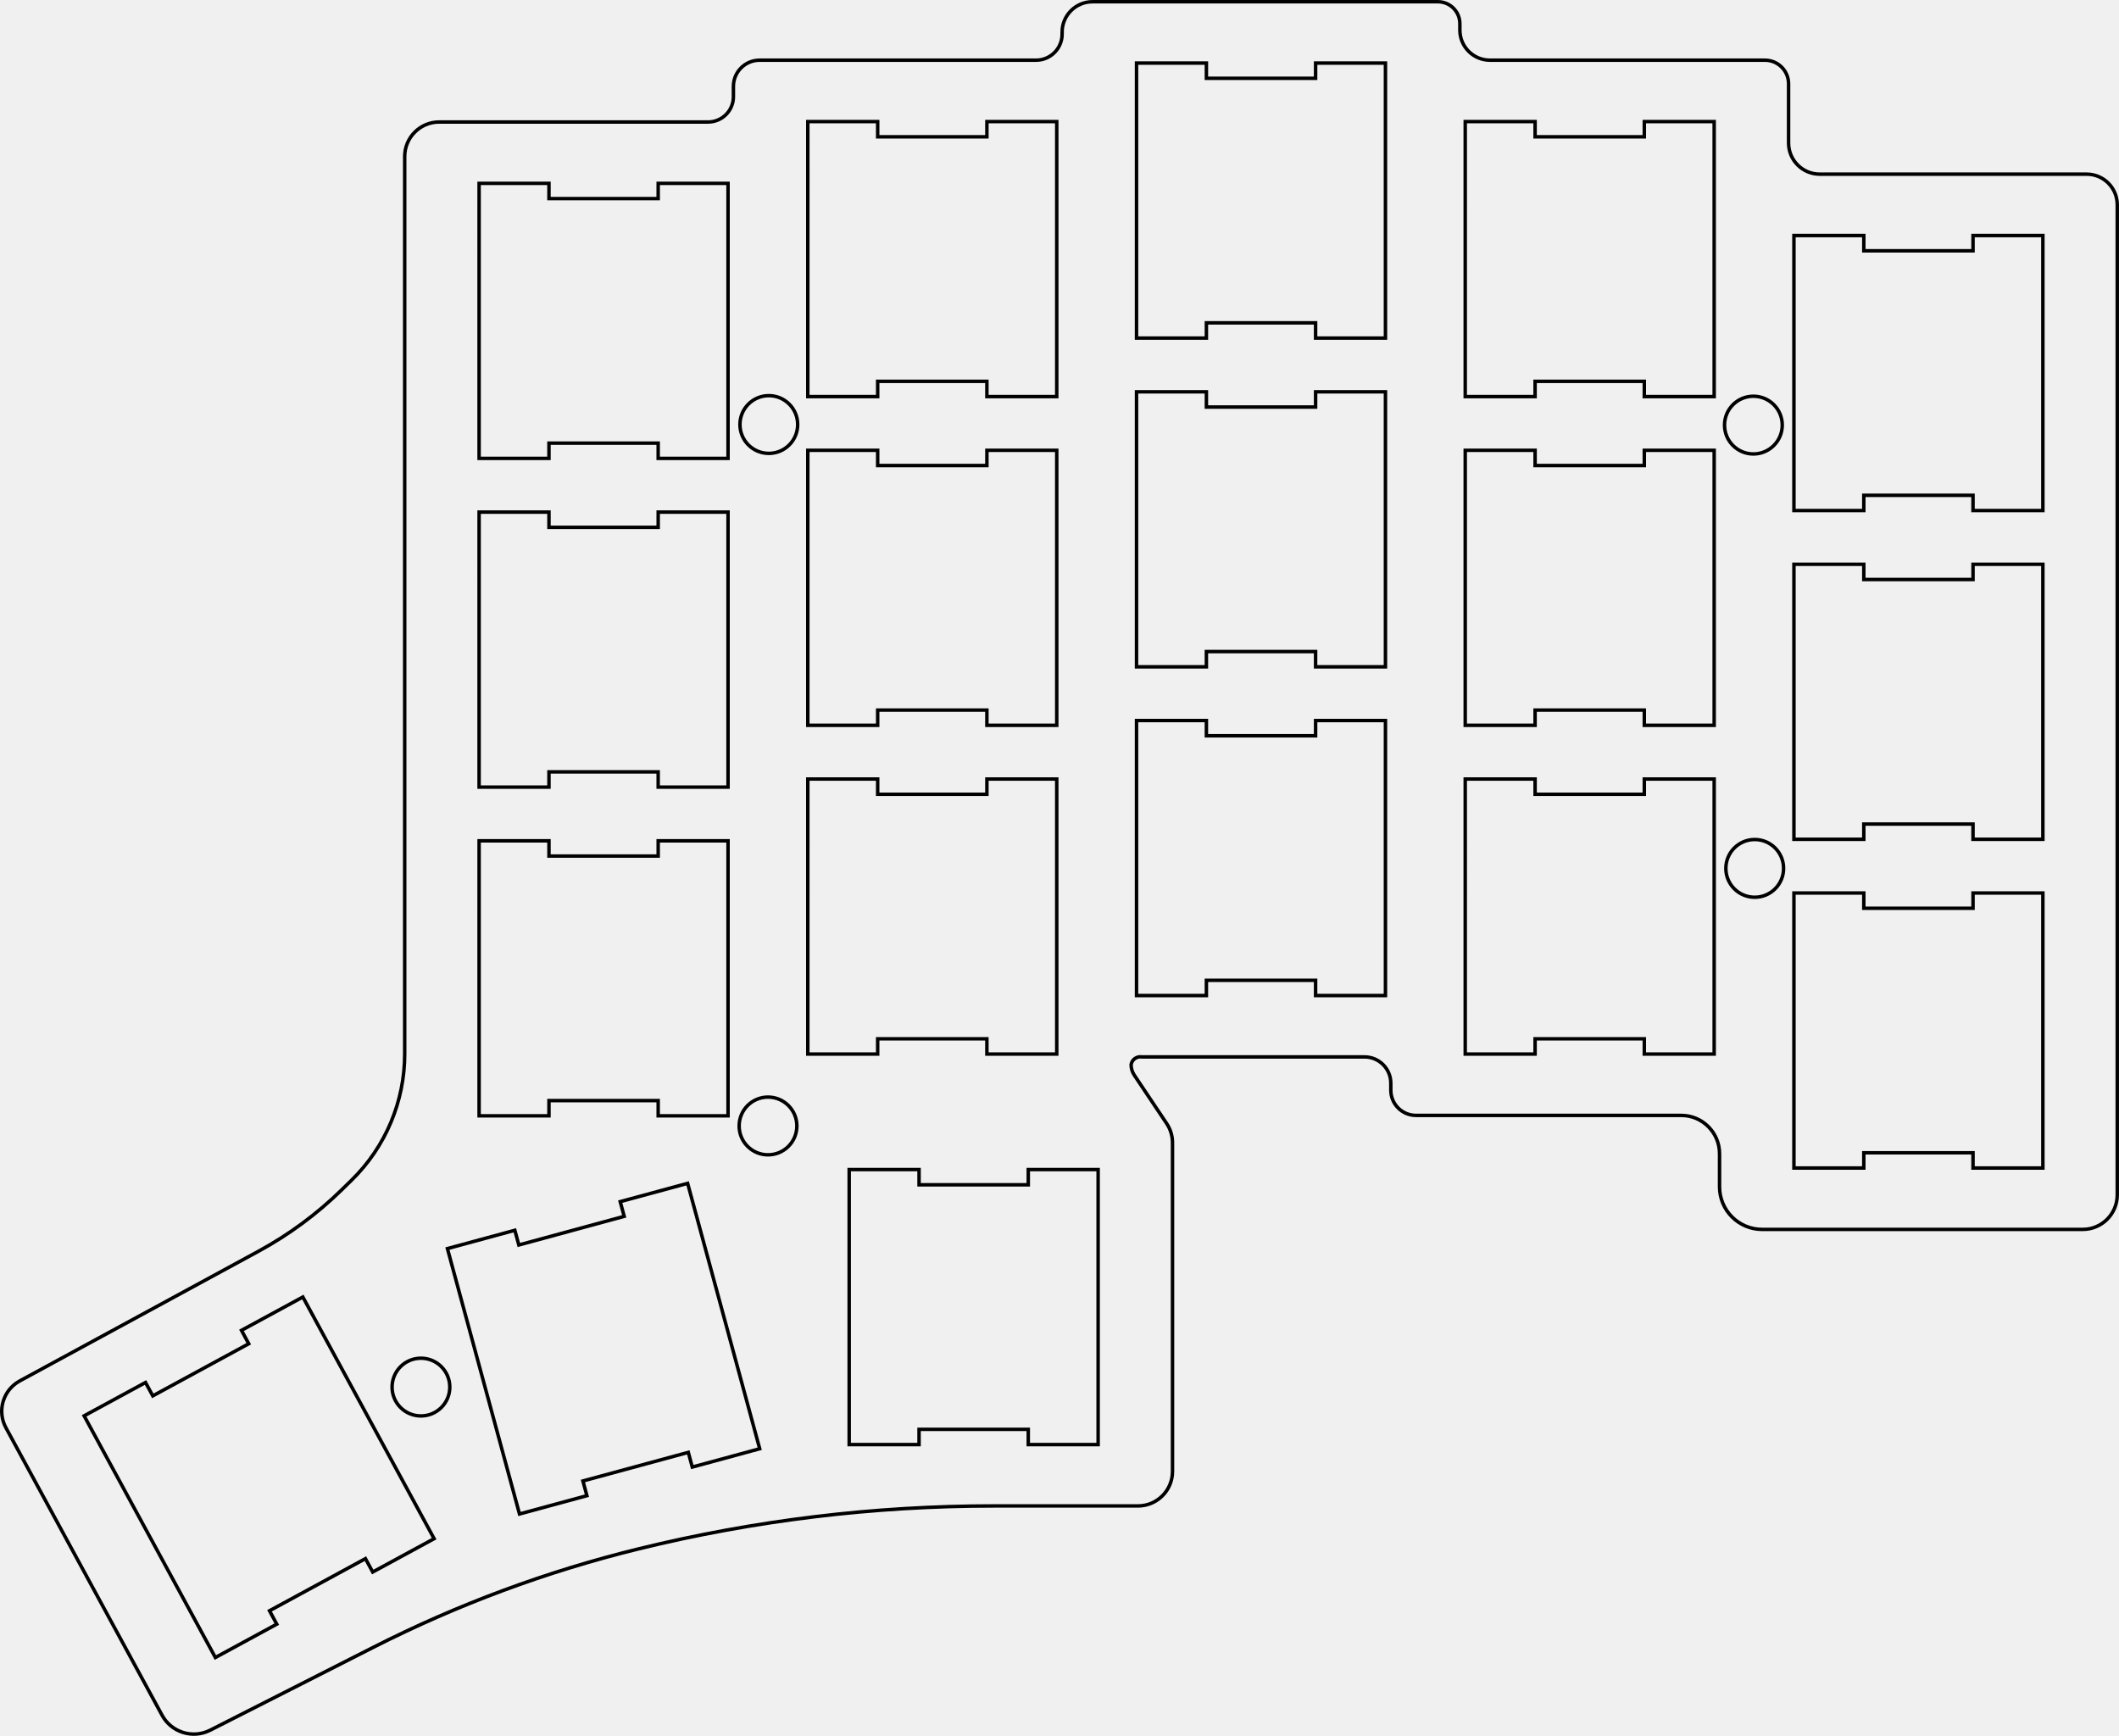
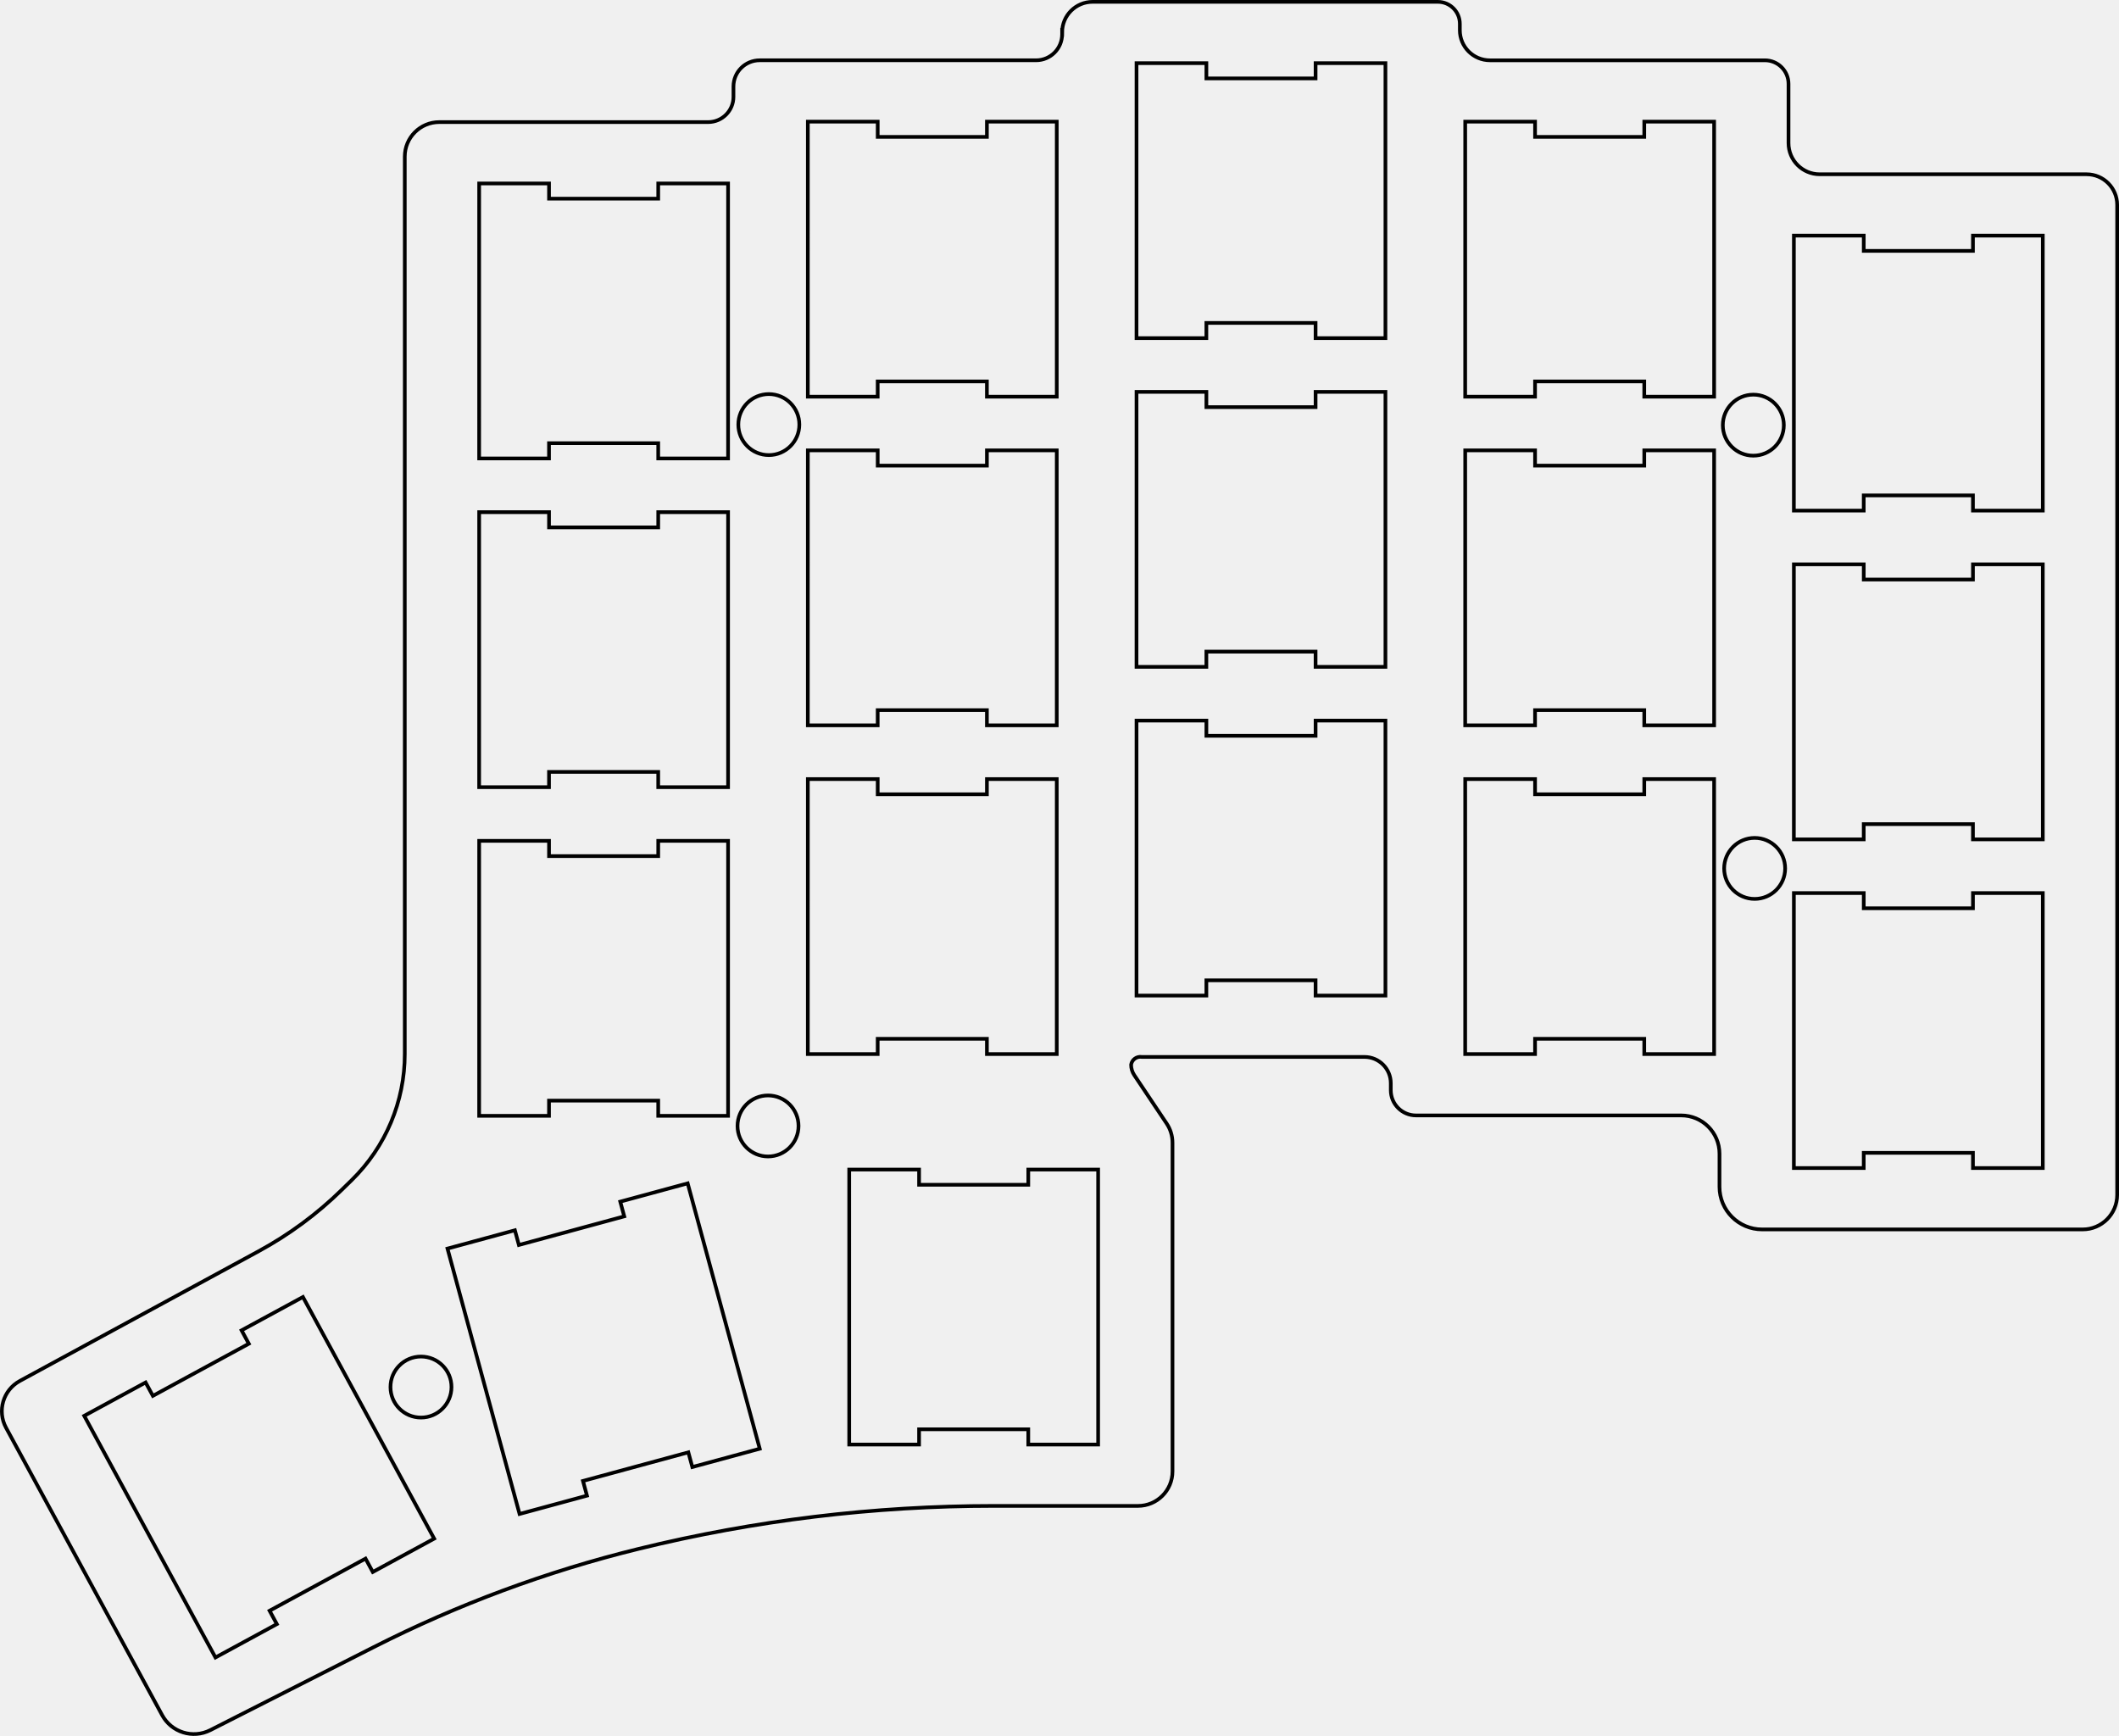
- <svg xmlns="http://www.w3.org/2000/svg" width="122.804mm" height="100.594mm" viewBox="0 0 122.804 100.594" version="1.1" id="svg40104">
-   <defs id="defs40101" />
-   <g id="layer1" transform="translate(-43.83628,-98.20317)">
-     <path id="circle40033" style="fill:#ffffff;fill-opacity:0;stroke:#000000;stroke-width:0.201" d="m 69.904,178.584 a 1.673,1.673 0 0 1 -1.673,1.673 1.673,1.673 0 0 1 -1.673,-1.673 1.673,1.673 0 0 1 1.673,-1.673 1.673,1.673 0 0 1 1.673,1.673 z m 20.114,-15.132 a 1.673,1.673 0 0 1 -1.673,1.673 1.673,1.673 0 0 1 -1.673,-1.673 1.673,1.673 0 0 1 1.673,-1.673 1.673,1.673 0 0 1 1.673,1.673 z m 57.184,-14.926 a 1.673,1.673 0 0 1 -1.673,1.673 1.673,1.673 0 0 1 -1.673,-1.673 1.673,1.673 0 0 1 1.673,-1.673 1.673,1.673 0 0 1 1.673,1.673 z m -0.077,-25.689 a 1.673,1.673 0 0 1 -1.673,1.673 1.673,1.673 0 0 1 -1.673,-1.673 1.673,1.673 0 0 1 1.673,-1.673 1.673,1.673 0 0 1 1.673,1.673 z m -57.06,-0.033 a 1.673,1.673 0 0 1 -1.673,1.673 1.673,1.673 0 0 1 -1.673,-1.673 1.673,1.673 0 0 1 1.673,-1.673 1.673,1.673 0 0 1 1.673,1.673 z m 15.325,-22.737 v 0.114 a 1.51,1.51 0 0 1 -1.51,1.51 H 87.86 a 1.52,1.52 0 0 0 -1.52,1.52 v 0.596 a 1.466,1.466 0 0 1 -1.466,1.466 H 69.29 a 2,2 0 0 0 -2,2 v 52.006 a 10.229,10.229 0 0 1 -3.075,7.311 l -0.579,0.566 a 21.658,21.658 0 0 1 -4.809,3.551 l -13.845,7.521 a 2,2 0 0 0 -0.803,2.712 l 9.049,16.659 a 2.095,2.095 0 0 0 2.79,0.868 l 9.46,-4.805 a 71.619,71.619 0 0 1 15.348,-5.697 v 0 a 86.368,86.368 0 0 1 20.603,-2.493 h 8.358 a 2,2 0 0 0 2,-2 v -19.048 a 2.002,2.002 0 0 0 -0.338,-1.113 l -1.876,-2.803 a 1.093,1.093 0 0 1 -0.185,-0.608 0.542,0.542 0 0 1 0.622,-0.449 h 12.905 a 1.524,1.524 0 0 1 1.524,1.524 v 0.403 a 1.463,1.463 0 0 0 1.463,1.463 h 15.369 a 2.219,2.219 0 0 1 2.219,2.219 v 1.917 a 2.47,2.47 0 0 0 2.47,2.47 h 18.579 a 2,2 0 0 0 2,-2 v -57.379 a 1.772,1.772 0 0 0 -1.772,-1.772 h -15.47 a 1.806,1.806 0 0 1 -1.806,-1.806 v -3.43 a 1.369,1.369 0 0 0 -1.369,-1.369 h -15.936 a 1.745,1.745 0 0 1 -1.745,-1.745 V 99.576 A 1.272,1.272 0 0 0 127.167,98.304 H 107.153 a 1.764,1.764 0 0 0 -1.764,1.764 z m -56.678,80.184 3.558,-1.933 0.421,0.776 5.561,-3.021 -0.421,-0.776 3.557,-1.932 7.607,14.004 -3.558,1.933 -0.421,-0.776 -5.561,3.021 0.421,0.776 -3.558,1.933 z m 21.054,-9.692 3.907,-1.061 0.231,0.852 6.107,-1.659 -0.231,-0.852 3.907,-1.061 4.177,15.38 -3.907,1.061 -0.231,-0.852 -6.107,1.659 0.231,0.852 -3.907,1.061 z m 23.284,-4.58 h 4.049 v 0.883 h 6.329 l 8.3e-4,-0.883 h 4.048 v 15.937 h -4.049 v -0.883 h -6.329 v 0.883 h -4.049 z m 54.752,-16.026 h 4.049 v 0.883 h 6.329 l 8.3e-4,-0.883 h 4.048 v 15.937 h -4.049 v -0.883 h -6.329 v 0.883 h -4.049 z m 0,-19.05 h 4.049 v 0.883 h 6.329 l 8.3e-4,-0.883 h 4.048 v 15.937 h -4.049 v -0.883 h -6.329 v 0.883 h -4.049 z m -19.05,12.445 h 4.049 v 0.883 h 6.329 l 8.3e-4,-0.883 h 4.048 v 15.937 h -4.049 v -0.883 h -6.329 v 0.883 h -4.049 z m 0,-19.05 h 4.049 v 0.883 h 6.329 l 8.3e-4,-0.883 h 4.048 v 15.937 h -4.049 v -0.883 h -6.329 v 0.883 h -4.049 z m -19.05,15.66 h 4.049 v 0.883 h 6.329 l 8.3e-4,-0.883 h 4.048 v 15.937 h -4.049 v -0.883 h -6.329 v 0.883 h -4.049 z m 0,-19.05 h 4.049 v 0.883 h 6.329 l 8.3e-4,-0.883 h 4.048 v 15.937 h -4.049 v -0.883 h -6.329 v 0.883 h -4.049 z m -19.05,22.44 h 4.049 v 0.883 h 6.329 l 8.3e-4,-0.883 h 4.048 v 15.937 h -4.049 v -0.883 h -6.329 v 0.883 h -4.049 z m 0,-19.05 h 4.049 v 0.883 h 6.329 l 8.3e-4,-0.883 h 4.048 v 15.937 h -4.049 v -0.883 h -6.329 v 0.883 h -4.049 z m -19.05,22.631 h 4.049 v 0.883 h 6.329 l 8.3e-4,-0.883 h 4.048 v 15.937 h -4.049 v -0.883 h -6.329 v 0.883 h -4.049 z m 0,-19.05 h 4.049 v 0.883 h 6.329 l 8.3e-4,-0.883 h 4.048 v 15.937 h -4.049 v -0.883 h -6.329 v 0.883 h -4.049 z m 76.2,-16.026 h 4.049 v 0.883 h 6.329 l 8.3e-4,-0.883 h 4.048 v 15.937 h -4.049 v -0.883 h -6.329 v 0.883 h -4.049 z m -19.05,-6.605 h 4.049 v 0.883 h 6.329 l 8.3e-4,-0.883 h 4.048 v 15.937 h -4.049 v -0.883 h -6.329 v 0.883 h -4.049 z m -19.05,-3.39 h 4.049 v 0.883 h 6.329 l 8.3e-4,-0.883 h 4.048 v 15.937 h -4.049 v -0.883 h -6.329 v 0.883 h -4.049 z m -19.05,3.39 h 4.049 v 0.883 h 6.329 l 8.3e-4,-0.883 h 4.048 v 15.937 h -4.049 v -0.883 h -6.329 v 0.883 h -4.049 z m -19.05,3.581 h 4.049 v 0.883 h 6.329 l 8.3e-4,-0.883 h 4.048 v 15.937 h -4.049 v -0.883 h -6.329 v 0.883 h -4.049 z" />
+ <svg xmlns="http://www.w3.org/2000/svg" width="122.815mm" height="100.605mm" viewBox="0 0 122.815 100.605" version="1.1" id="svg5">
+   <defs id="defs2" />
+   <g id="layer1" transform="translate(-212.0433,-246.7751)">
+     <path id="circle1174" style="fill:#ffffff;fill-opacity:0;stroke:#000000;stroke-width:0.213" d="m 238.211,327.162 a 1.768,1.768 0 0 1 -1.768,1.768 1.768,1.768 0 0 1 -1.768,-1.768 1.768,1.768 0 0 1 1.768,-1.768 1.768,1.768 0 0 1 1.768,1.768 z m 20.114,-15.132 a 1.768,1.768 0 0 1 -1.768,1.768 1.768,1.768 0 0 1 -1.768,-1.768 1.768,1.768 0 0 1 1.768,-1.768 1.768,1.768 0 0 1 1.768,1.768 z m 57.184,-14.926 a 1.768,1.768 0 0 1 -1.768,1.768 1.768,1.768 0 0 1 -1.768,-1.768 1.768,1.768 0 0 1 1.768,-1.768 1.768,1.768 0 0 1 1.768,1.768 z m -0.077,-25.689 a 1.768,1.768 0 0 1 -1.768,1.768 1.768,1.768 0 0 1 -1.768,-1.768 1.768,1.768 0 0 1 1.768,-1.768 1.768,1.768 0 0 1 1.768,1.768 z m -57.06,-0.033 a 1.768,1.768 0 0 1 -1.768,1.768 1.768,1.768 0 0 1 -1.768,-1.768 1.768,1.768 0 0 1 1.768,-1.768 1.768,1.768 0 0 1 1.768,1.768 z m 15.231,-22.737 v 0.114 a 1.51,1.51 0 0 1 -1.51,1.51 h -16.019 a 1.52,1.52 0 0 0 -1.52,1.52 v 0.596 a 1.466,1.466 0 0 1 -1.466,1.466 h -15.584 a 2,2 0 0 0 -2,2 v 52.006 a 10.229,10.229 0 0 1 -3.075,7.311 l -0.579,0.566 a 21.658,21.658 0 0 1 -4.809,3.551 l -13.845,7.521 a 2,2 0 0 0 -0.803,2.712 l 9.049,16.659 a 2.095,2.095 0 0 0 2.79,0.868 l 9.46,-4.805 a 71.619,71.619 0 0 1 15.348,-5.697 v 0 a 86.368,86.368 0 0 1 20.603,-2.493 h 8.358 A 2,2 0 0 0 280,332.052 V 313.003 a 2.002,2.002 0 0 0 -0.338,-1.113 l -1.876,-2.803 a 1.093,1.093 0 0 1 -0.185,-0.608 0.542,0.542 0 0 1 0.622,-0.449 h 12.905 a 1.524,1.524 0 0 1 1.524,1.524 v 0.403 a 1.463,1.463 0 0 0 1.463,1.463 h 15.369 a 2.219,2.219 0 0 1 2.219,2.219 v 1.917 a 2.47,2.47 0 0 0 2.47,2.47 h 18.579 a 2,2 0 0 0 2,-2 v -57.379 a 1.772,1.772 0 0 0 -1.772,-1.772 h -15.47 a 1.806,1.806 0 0 1 -1.806,-1.806 v -3.43 a 1.369,1.369 0 0 0 -1.369,-1.369 h -15.936 a 1.745,1.745 0 0 1 -1.745,-1.745 v -0.371 a 1.272,1.272 0 0 0 -1.272,-1.272 h -20.014 a 1.764,1.764 0 0 0 -1.764,1.764 z m -56.678,80.184 3.558,-1.933 0.421,0.776 5.561,-3.021 -0.421,-0.776 3.557,-1.932 7.607,14.004 -3.558,1.933 -0.421,-0.776 -5.561,3.021 0.421,0.776 -3.558,1.933 z m 21.054,-9.692 3.907,-1.061 0.231,0.852 6.107,-1.659 -0.231,-0.852 3.907,-1.061 4.177,15.38 -3.907,1.061 -0.231,-0.852 -6.107,1.659 0.231,0.852 -3.907,1.061 z m 23.284,-4.58 h 4.049 v 0.883 h 6.329 l 8.3e-4,-0.883 h 4.048 v 15.937 h -4.049 v -0.883 h -6.329 v 0.883 h -4.049 z m 54.752,-16.026 h 4.049 v 0.883 h 6.329 l 8.3e-4,-0.883 h 4.048 V 314.47 h -4.049 v -0.883 H 320.063 V 314.47 h -4.049 z m 0,-19.05 h 4.049 v 0.883 h 6.329 l 8.3e-4,-0.883 h 4.048 V 295.42 h -4.049 v -0.883 H 320.063 V 295.42 h -4.049 z m -19.05,12.445 h 4.049 v 0.883 h 6.329 l 8.3e-4,-0.883 h 4.048 v 15.937 h -4.049 v -0.883 H 301.013 v 0.883 h -4.049 z m 0,-19.05 h 4.049 v 0.883 h 6.329 l 8.3e-4,-0.883 h 4.048 v 15.937 h -4.049 v -0.883 H 301.013 v 0.883 h -4.049 z m -19.05,15.66 h 4.049 v 0.883 h 6.329 l 8.3e-4,-0.883 h 4.048 v 15.937 h -4.049 v -0.883 H 281.963 v 0.883 h -4.049 z m 0,-19.05 h 4.049 v 0.883 h 6.329 l 8.3e-4,-0.883 h 4.048 v 15.937 h -4.049 v -0.883 H 281.963 v 0.883 h -4.049 z m -19.05,22.44 h 4.049 v 0.883 h 6.329 l 8.3e-4,-0.883 h 4.048 v 15.937 h -4.049 v -0.883 H 262.913 v 0.883 h -4.049 z m 0,-19.05 h 4.049 v 0.883 h 6.329 l 8.3e-4,-0.883 h 4.048 v 15.937 h -4.049 v -0.883 H 262.913 v 0.883 h -4.049 z m -19.05,22.631 h 4.049 v 0.883 h 6.329 l 8.3e-4,-0.883 h 4.048 v 15.937 h -4.049 v -0.883 H 243.863 v 0.883 h -4.049 z m 0,-19.05 h 4.049 v 0.883 h 6.329 l 8.3e-4,-0.883 h 4.048 v 15.937 h -4.049 v -0.883 H 243.863 v 0.883 h -4.049 z m 76.2,-16.026 h 4.049 v 0.883 h 6.329 l 8.3e-4,-0.883 h 4.048 v 15.937 h -4.049 v -0.883 H 320.063 v 0.883 h -4.049 z m -19.05,-6.605 h 4.049 v 0.883 h 6.329 l 8.3e-4,-0.883 h 4.048 v 15.937 h -4.049 v -0.883 H 301.013 v 0.883 h -4.049 z m -19.05,-3.39 h 4.049 v 0.883 h 6.329 l 8.3e-4,-0.883 h 4.048 v 15.937 h -4.049 v -0.883 H 281.963 v 0.883 h -4.049 z m -19.05,3.39 h 4.049 v 0.883 h 6.329 l 8.3e-4,-0.883 h 4.048 v 15.937 h -4.049 v -0.883 H 262.913 v 0.883 h -4.049 z m -19.05,3.581 h 4.049 v 0.883 h 6.329 l 8.3e-4,-0.883 h 4.048 v 15.937 h -4.049 v -0.883 H 243.863 v 0.883 h -4.049 z" />
  </g>
</svg>
